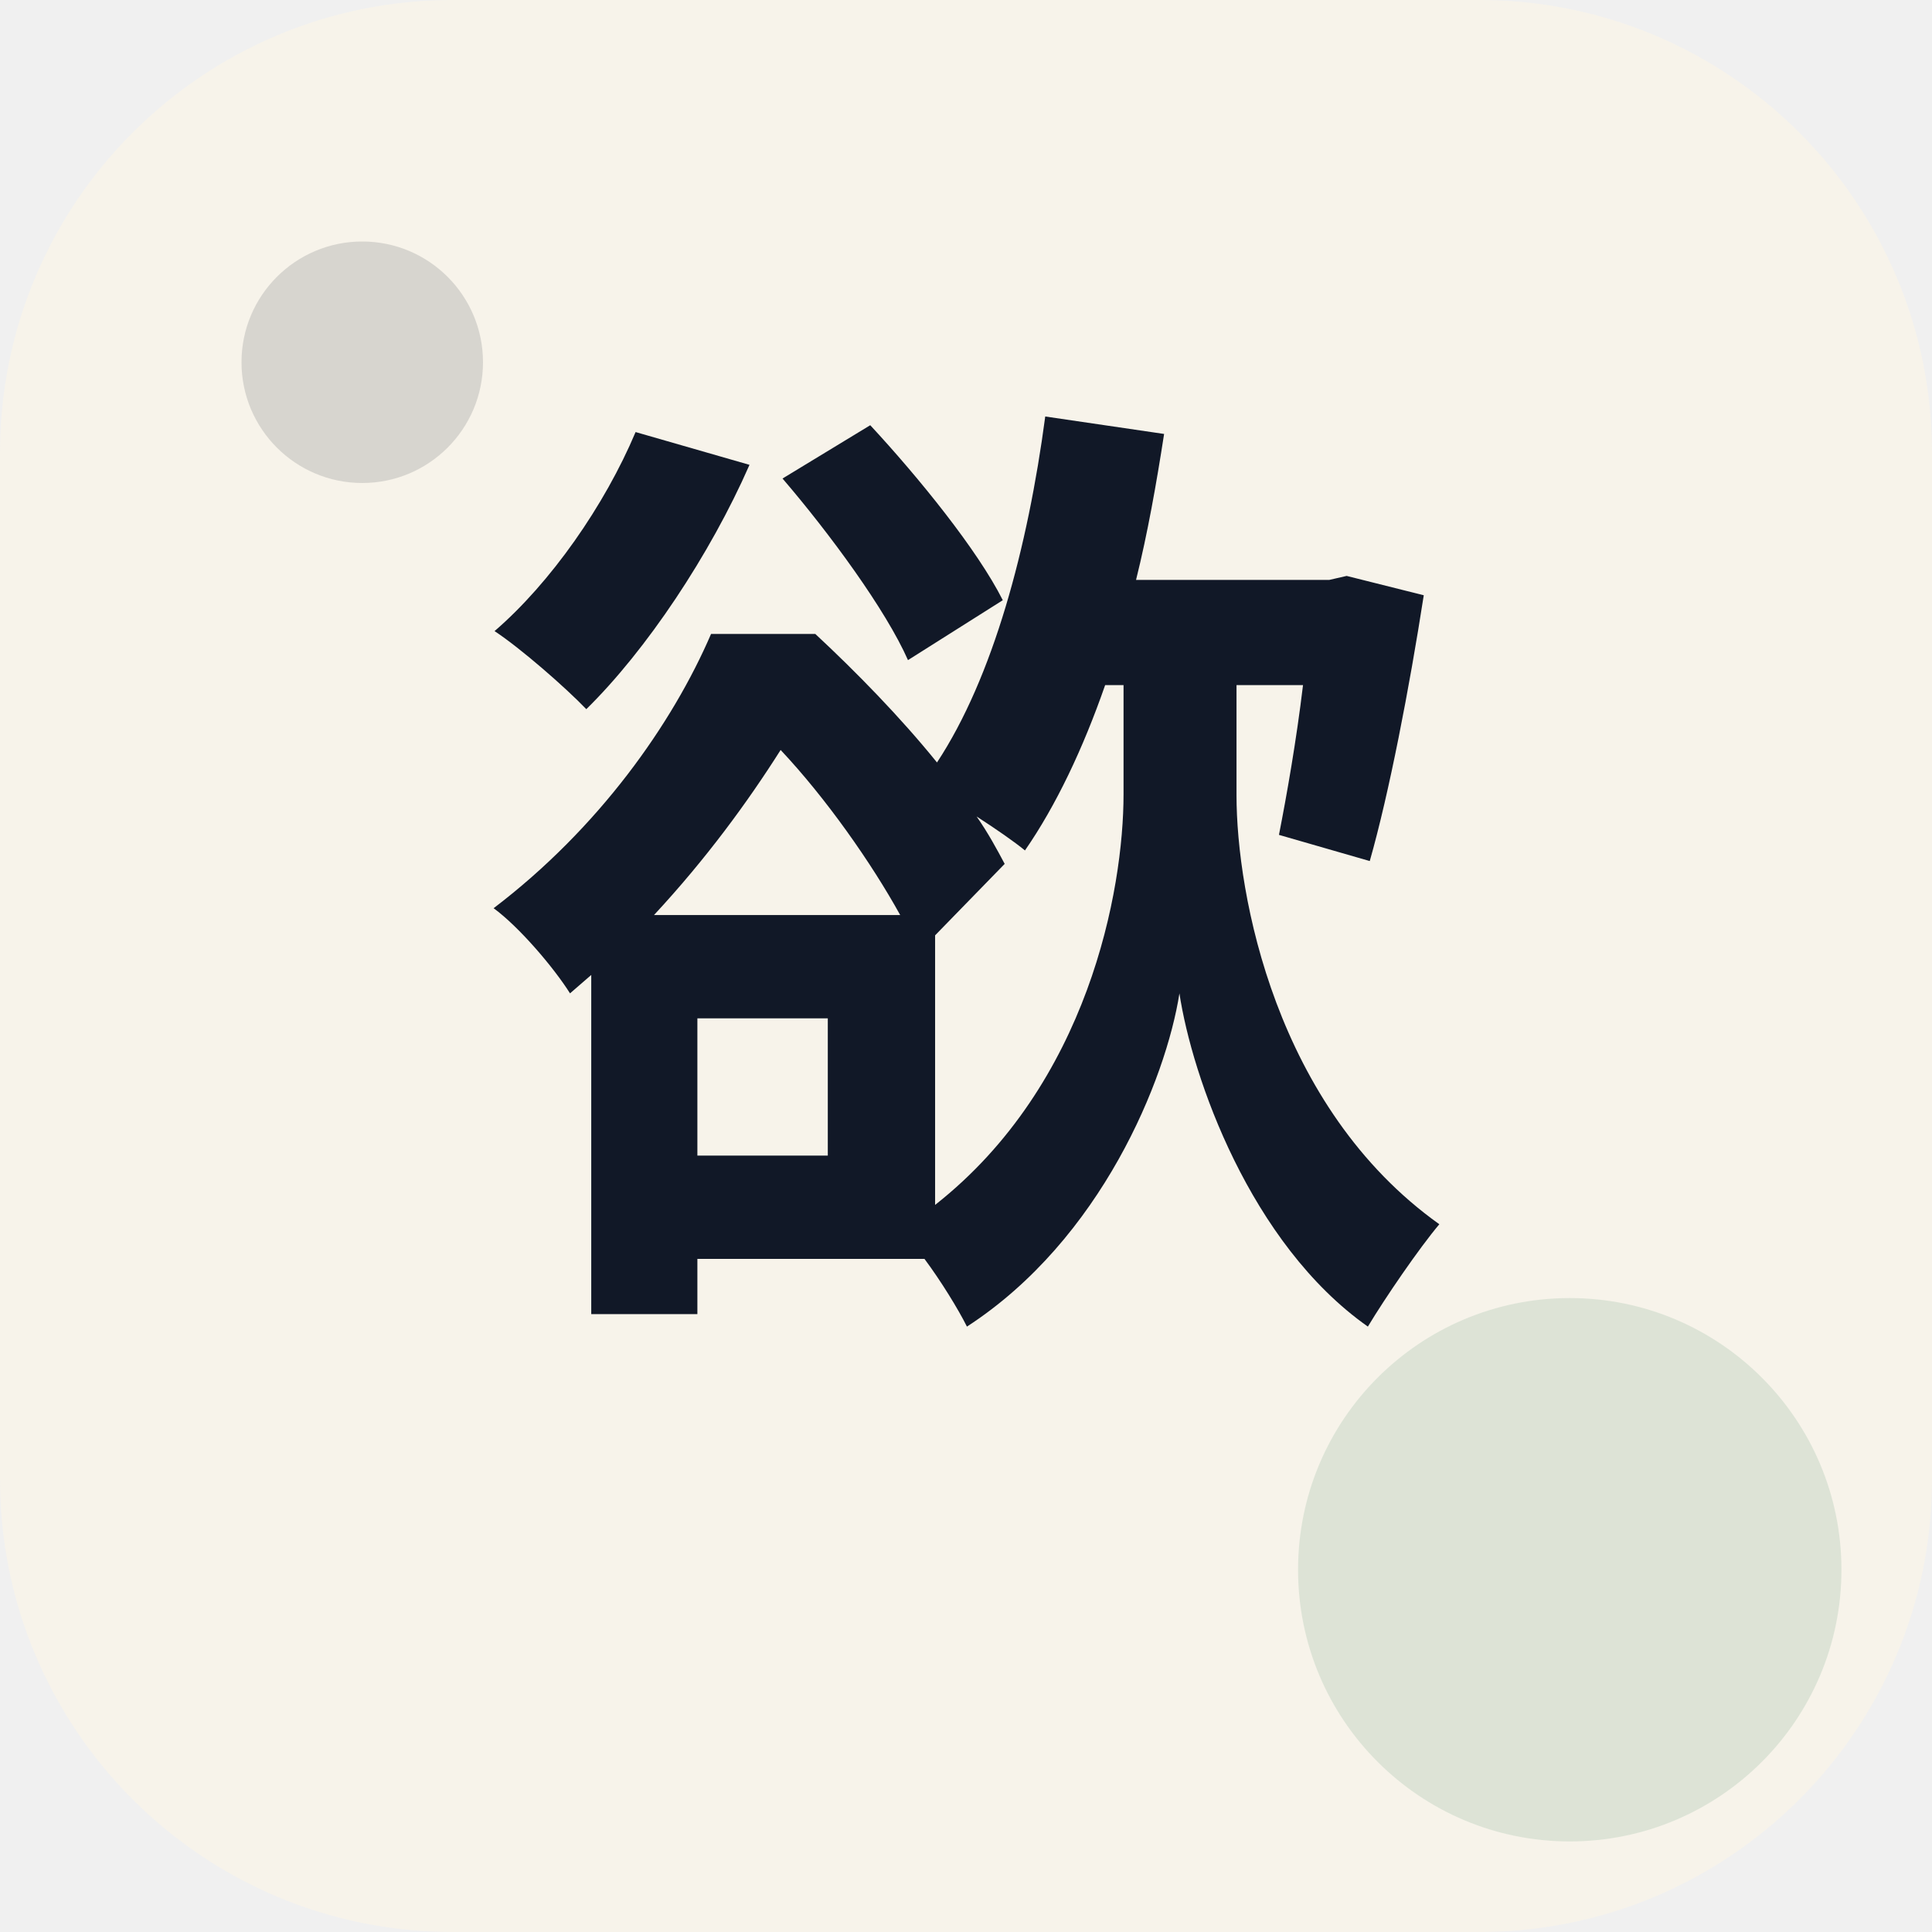
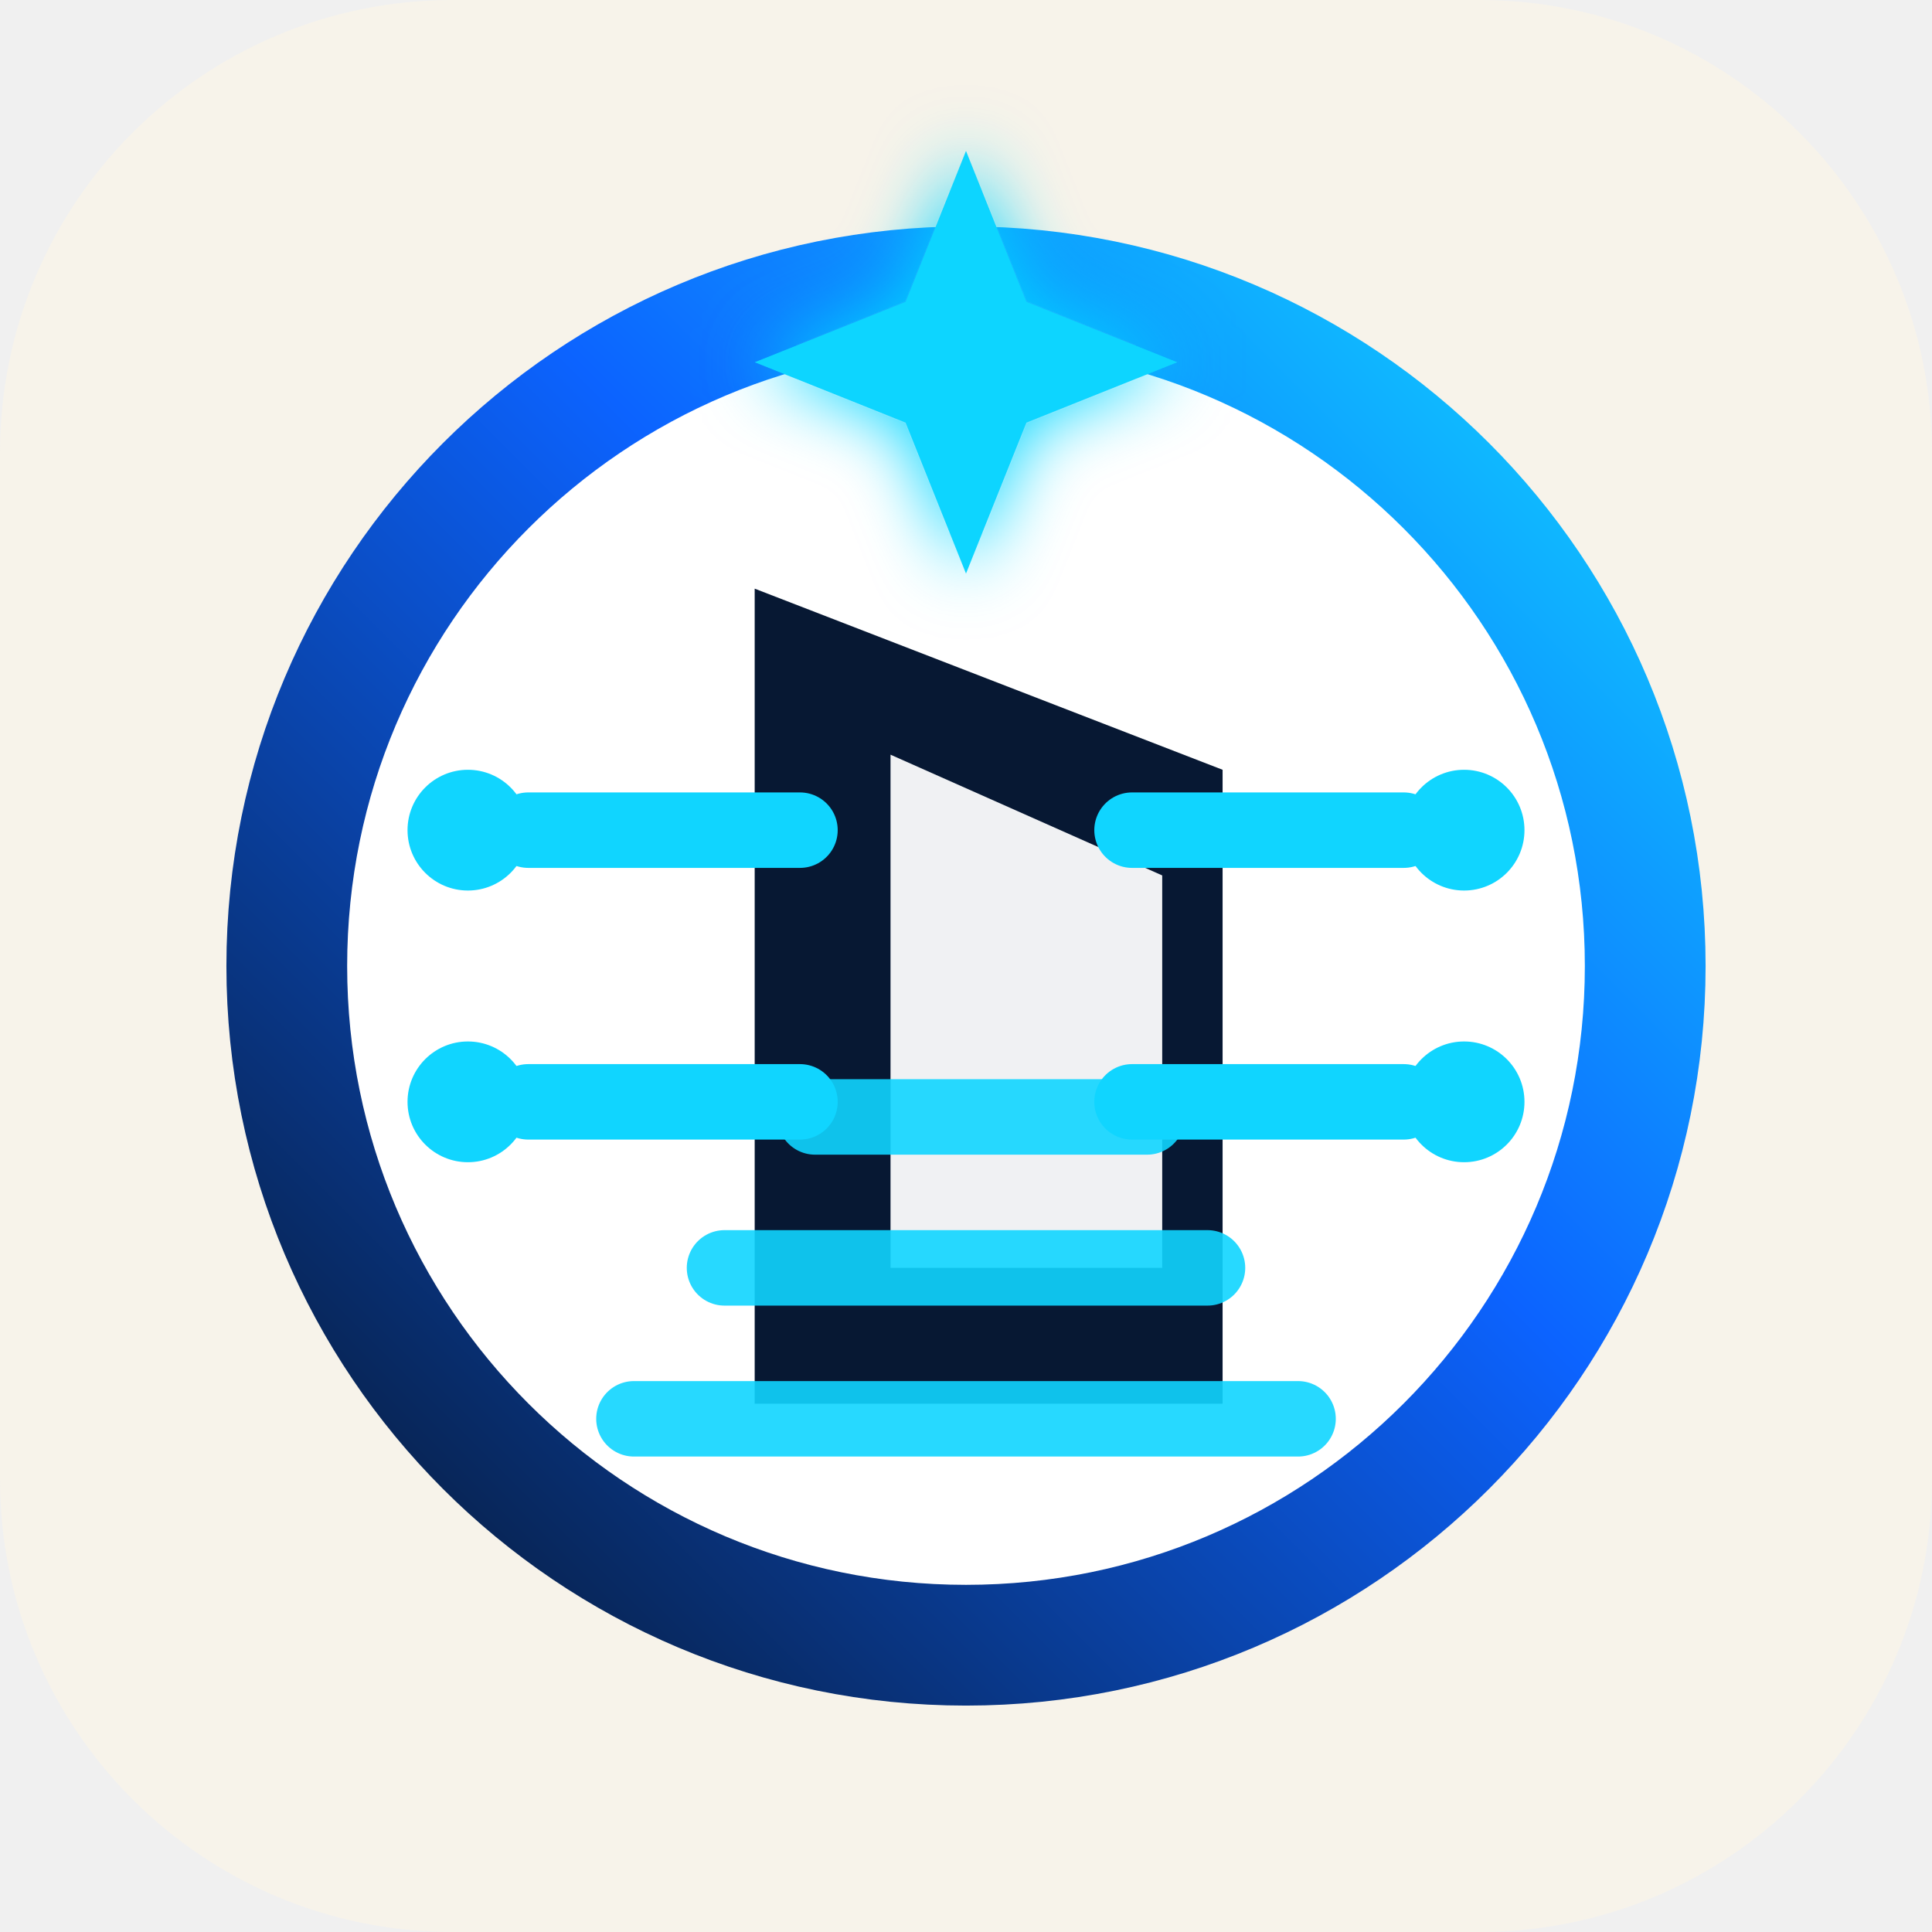
- <svg xmlns="http://www.w3.org/2000/svg" viewBox="0 0 128 128" role="img" aria-label="欲">
+ <svg xmlns="http://www.w3.org/2000/svg" viewBox="0 0 128 128" role="img" aria-label="Heyu Space">
+   <defs>
+     <linearGradient id="g" x1="20" y1="108" x2="108" y2="20" gradientUnits="userSpaceOnUse">
+       <stop stop-color="#071833" />
+       <stop offset="0.58" stop-color="#0c63ff" />
+       <stop offset="1" stop-color="#10d5ff" />
+     </linearGradient>
+     <filter id="glow" x="-30%" y="-30%" width="160%" height="160%">
+       <feGaussianBlur stdDeviation="2.4" result="blur" />
+       <feMerge>
+         <feMergeNode in="blur" />
+         <feMergeNode in="SourceGraphic" />
+       </feMerge>
+     </filter>
+   </defs>
  <rect width="128" height="128" rx="30" fill="#f7f3ea" />
-   <circle cx="24" cy="24" r="8" fill="#111827" opacity="0.14" />
-   <circle cx="104" cy="104" r="18" fill="#177245" opacity="0.12" />
-   <text x="64" y="82" text-anchor="middle" font-size="64" font-family="serif" font-weight="700" fill="#111827">欲</text>
+   <circle cx="64" cy="64" r="45" fill="#ffffff" stroke="url(#g)" stroke-width="8" />
+   <path d="M50 93V39l31 12v42H50Z" fill="#071833" />
+   <path d="M59 84V50l18 8v26H59Z" fill="#ffffff" opacity="0.94" />
+   <path d="M42 94h44M48 84h32M54 74h22" stroke="#10d5ff" stroke-width="5" stroke-linecap="round" opacity="0.9" />
+   <path d="M35 55h18M35 73h18M93 55H75M93 73H75" stroke="#10d5ff" stroke-width="5" stroke-linecap="round" />
+   <circle cx="31" cy="55" r="4" fill="#10d5ff" />
+   <circle cx="31" cy="73" r="4" fill="#10d5ff" />
+   <circle cx="97" cy="55" r="4" fill="#10d5ff" />
+   <circle cx="97" cy="73" r="4" fill="#10d5ff" />
+   <path d="M64 10l4 10 10 4-10 4-4 10-4-10-10-4 10-4 4-10Z" fill="#10d5ff" filter="url(#glow)" />
</svg>
